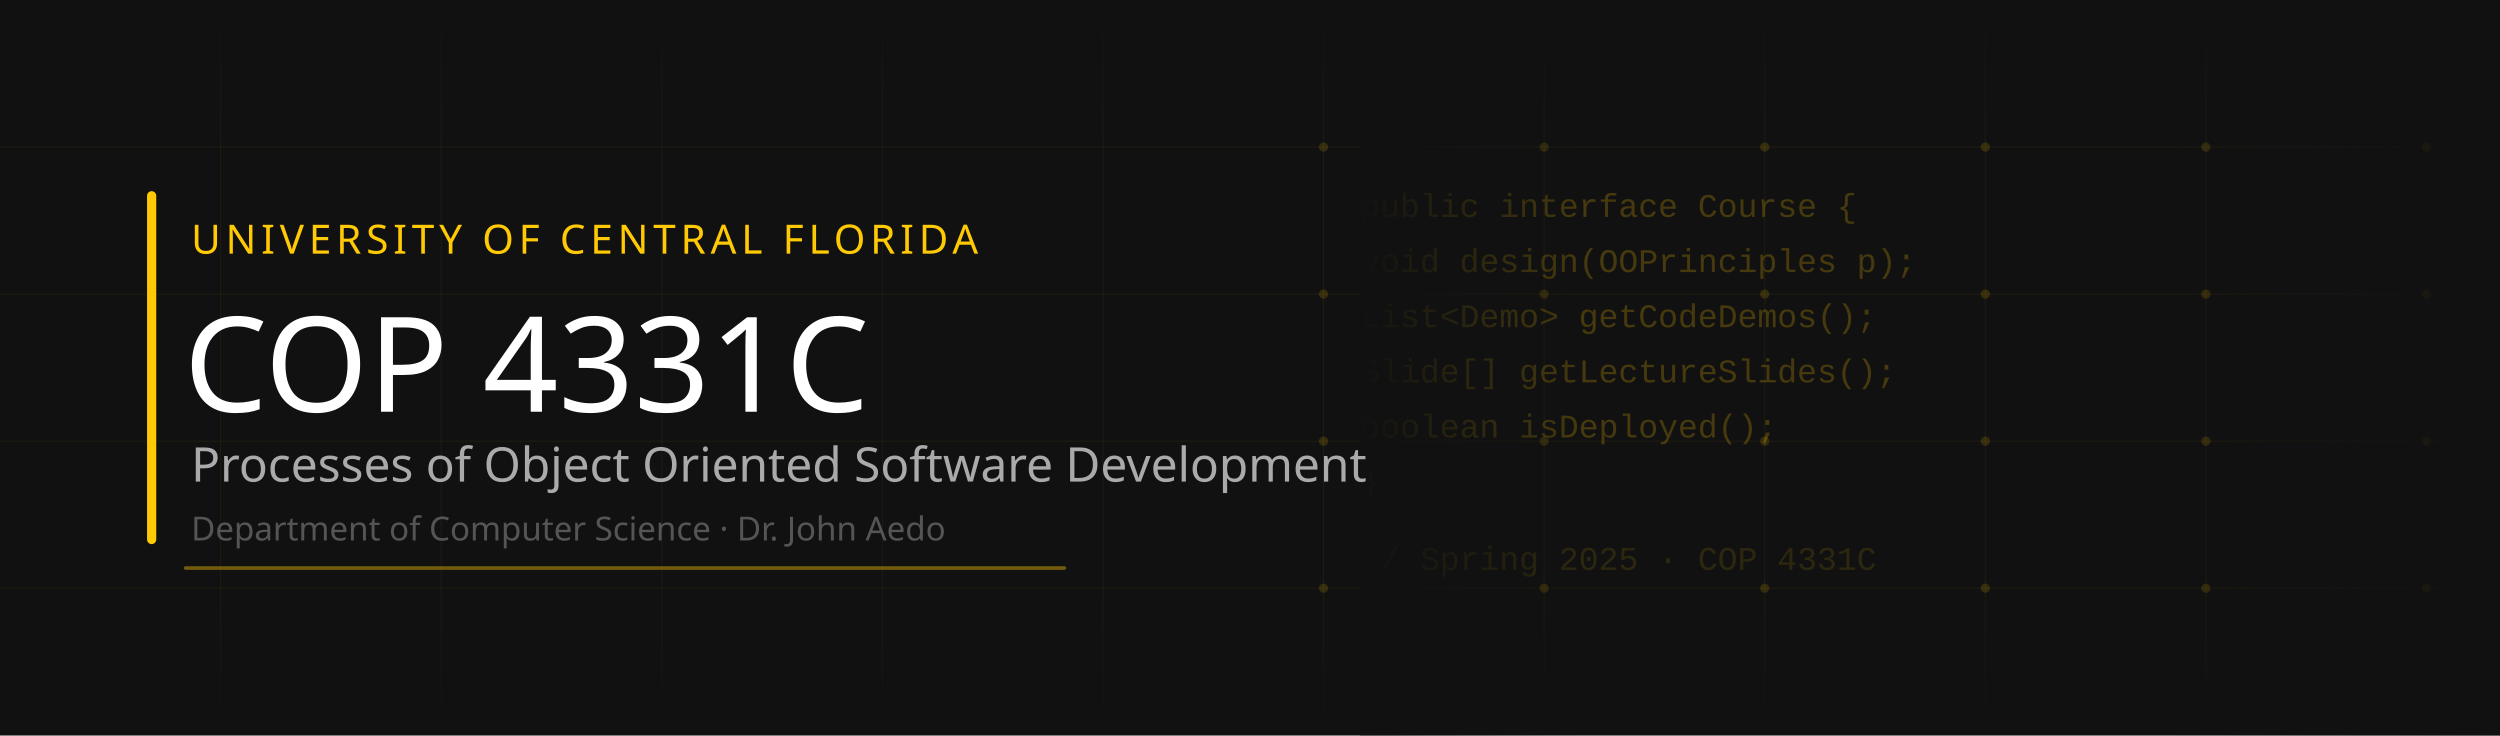
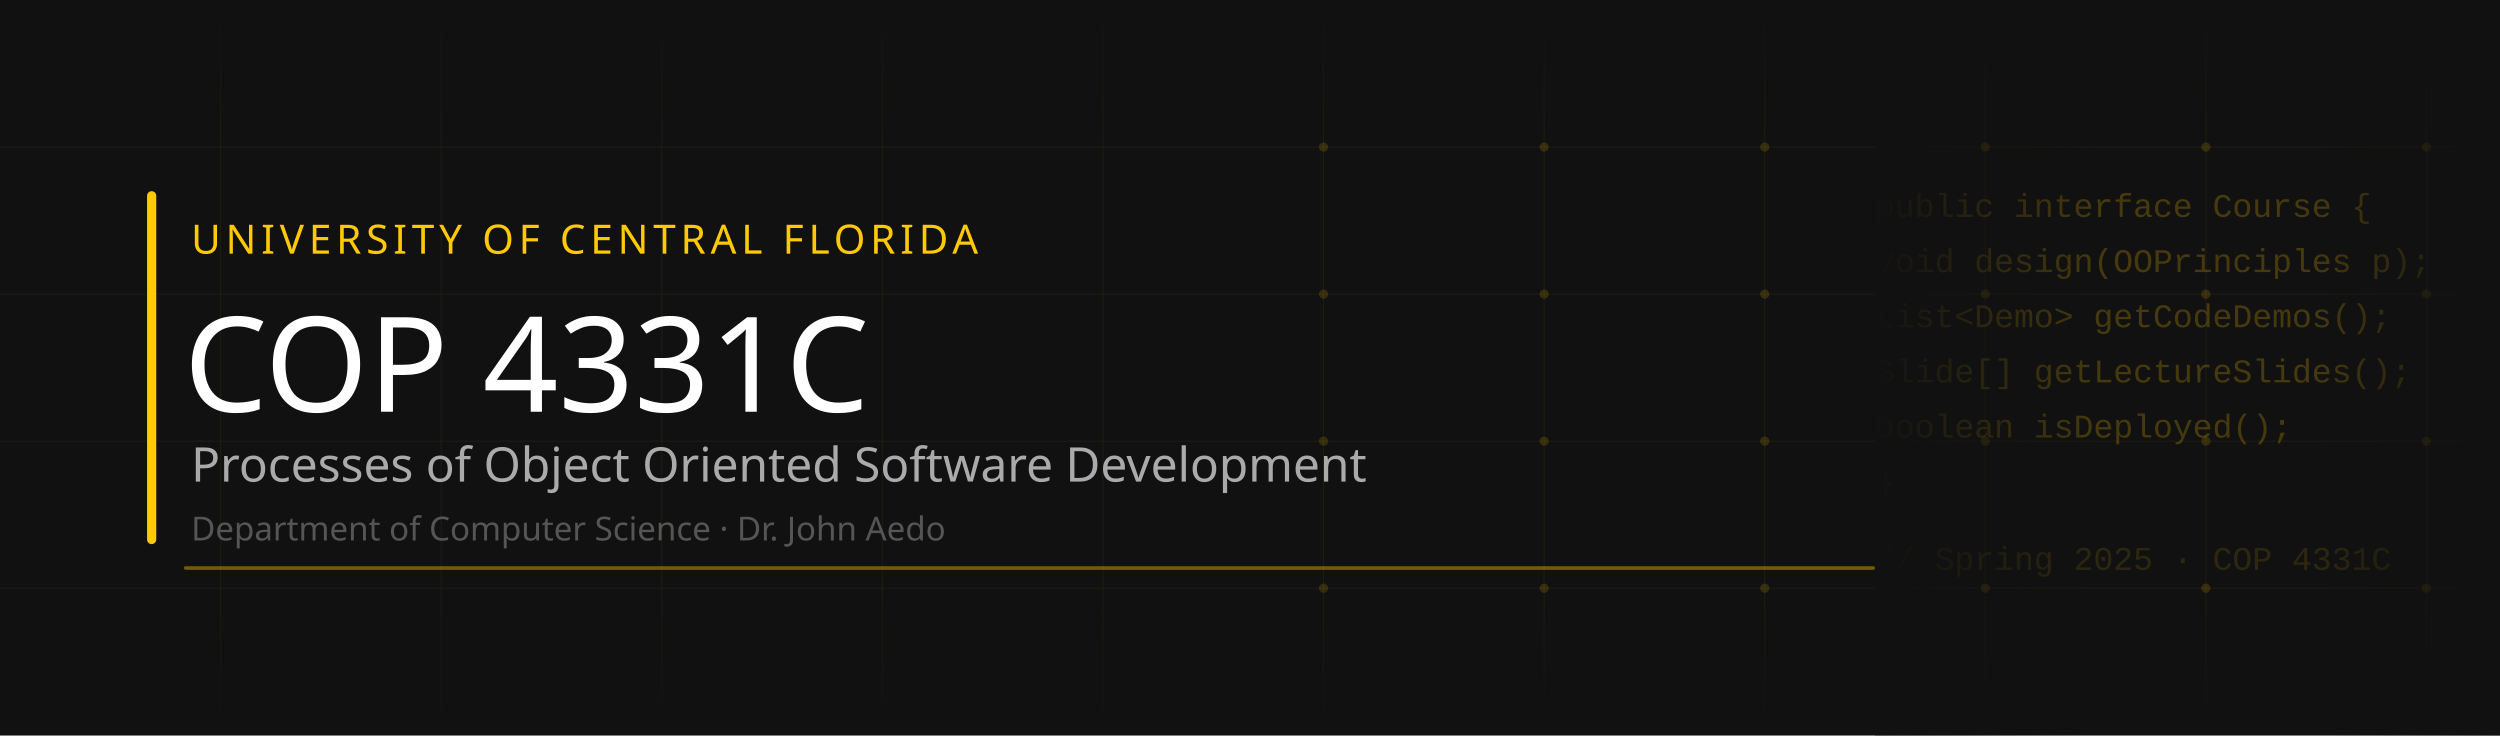
<svg xmlns="http://www.w3.org/2000/svg" width="1360" height="400" viewBox="0 0 1360 400" role="img">
  <defs>
    <linearGradient id="codefade" x1="0" y1="0" x2="1" y2="0">
      <stop offset="0%" stop-color="#111111" stop-opacity="0" />
      <stop offset="100%" stop-color="#111111" stop-opacity="1" />
    </linearGradient>
    <linearGradient id="leftfade" x1="0" y1="0" x2="1" y2="0">
      <stop offset="0%" stop-color="#111111" stop-opacity="1" />
      <stop offset="100%" stop-color="#111111" stop-opacity="0" />
    </linearGradient>
    <linearGradient id="topfade" x1="0" y1="0" x2="0" y2="1">
      <stop offset="0%" stop-color="#111111" stop-opacity="1" />
      <stop offset="100%" stop-color="#111111" stop-opacity="0" />
    </linearGradient>
    <linearGradient id="botfade" x1="0" y1="0" x2="0" y2="1">
      <stop offset="0%" stop-color="#111111" stop-opacity="0" />
      <stop offset="100%" stop-color="#111111" stop-opacity="1" />
    </linearGradient>
  </defs>
  <rect width="1360" height="400" fill="#111111" />
  <line x1="120" y1="0" x2="120" y2="400" stroke="rgba(255,201,4,0.06)" stroke-width="0.5" />
  <line x1="240" y1="0" x2="240" y2="400" stroke="rgba(255,201,4,0.06)" stroke-width="0.5" />
  <line x1="360" y1="0" x2="360" y2="400" stroke="rgba(255,201,4,0.06)" stroke-width="0.5" />
  <line x1="480" y1="0" x2="480" y2="400" stroke="rgba(255,201,4,0.06)" stroke-width="0.5" />
  <line x1="600" y1="0" x2="600" y2="400" stroke="rgba(255,201,4,0.06)" stroke-width="0.5" />
  <line x1="720" y1="0" x2="720" y2="400" stroke="rgba(255,201,4,0.06)" stroke-width="0.5" />
  <line x1="840" y1="0" x2="840" y2="400" stroke="rgba(255,201,4,0.06)" stroke-width="0.5" />
  <line x1="960" y1="0" x2="960" y2="400" stroke="rgba(255,201,4,0.06)" stroke-width="0.5" />
  <line x1="1080" y1="0" x2="1080" y2="400" stroke="rgba(255,201,4,0.06)" stroke-width="0.5" />
  <line x1="1200" y1="0" x2="1200" y2="400" stroke="rgba(255,201,4,0.06)" stroke-width="0.5" />
  <line x1="1320" y1="0" x2="1320" y2="400" stroke="rgba(255,201,4,0.06)" stroke-width="0.5" />
  <line x1="0" y1="80" x2="1360" y2="80" stroke="rgba(255,201,4,0.06)" stroke-width="0.5" />
  <line x1="0" y1="160" x2="1360" y2="160" stroke="rgba(255,201,4,0.06)" stroke-width="0.5" />
  <line x1="0" y1="240" x2="1360" y2="240" stroke="rgba(255,201,4,0.06)" stroke-width="0.5" />
  <line x1="0" y1="320" x2="1360" y2="320" stroke="rgba(255,201,4,0.06)" stroke-width="0.5" />
  <circle cx="720" cy="80" r="2.5" fill="rgba(255,201,4,0.15)" />
  <circle cx="840" cy="80" r="2.5" fill="rgba(255,201,4,0.15)" />
  <circle cx="960" cy="80" r="2.5" fill="rgba(255,201,4,0.15)" />
  <circle cx="1080" cy="80" r="2.5" fill="rgba(255,201,4,0.15)" />
  <circle cx="1200" cy="80" r="2.5" fill="rgba(255,201,4,0.15)" />
  <circle cx="1320" cy="80" r="2.5" fill="rgba(255,201,4,0.15)" />
  <circle cx="720" cy="160" r="2.5" fill="rgba(255,201,4,0.15)" />
  <circle cx="840" cy="160" r="2.5" fill="rgba(255,201,4,0.15)" />
  <circle cx="960" cy="160" r="2.5" fill="rgba(255,201,4,0.15)" />
  <circle cx="1080" cy="160" r="2.5" fill="rgba(255,201,4,0.15)" />
  <circle cx="1200" cy="160" r="2.5" fill="rgba(255,201,4,0.15)" />
  <circle cx="1320" cy="160" r="2.5" fill="rgba(255,201,4,0.15)" />
  <circle cx="720" cy="240" r="2.5" fill="rgba(255,201,4,0.15)" />
  <circle cx="840" cy="240" r="2.5" fill="rgba(255,201,4,0.15)" />
  <circle cx="960" cy="240" r="2.5" fill="rgba(255,201,4,0.15)" />
  <circle cx="1080" cy="240" r="2.5" fill="rgba(255,201,4,0.15)" />
  <circle cx="1200" cy="240" r="2.5" fill="rgba(255,201,4,0.15)" />
  <circle cx="1320" cy="240" r="2.5" fill="rgba(255,201,4,0.15)" />
  <circle cx="720" cy="320" r="2.5" fill="rgba(255,201,4,0.15)" />
  <circle cx="840" cy="320" r="2.5" fill="rgba(255,201,4,0.15)" />
  <circle cx="960" cy="320" r="2.5" fill="rgba(255,201,4,0.15)" />
  <circle cx="1080" cy="320" r="2.5" fill="rgba(255,201,4,0.15)" />
  <circle cx="1200" cy="320" r="2.5" fill="rgba(255,201,4,0.15)" />
  <circle cx="1320" cy="320" r="2.5" fill="rgba(255,201,4,0.15)" />
-   <text font-family="'Ubuntu Mono', 'Courier New', monospace" font-size="18" fill="rgba(255,201,4,0.22)" x="740" y="118">public interface Course {</text>
-   <text font-family="'Ubuntu Mono', 'Courier New', monospace" font-size="18" fill="rgba(255,201,4,0.22)" x="740" y="148">    void design(OOPrinciples p);</text>
-   <text font-family="'Ubuntu Mono', 'Courier New', monospace" font-size="18" fill="rgba(255,201,4,0.22)" x="740" y="178">    List&lt;Demo&gt; getCodeDemos();</text>
-   <text font-family="'Ubuntu Mono', 'Courier New', monospace" font-size="18" fill="rgba(255,201,4,0.22)" x="740" y="208">    Slide[] getLectureSlides();</text>
-   <text font-family="'Ubuntu Mono', 'Courier New', monospace" font-size="18" fill="rgba(255,201,4,0.22)" x="740" y="238">    boolean isDeployed();</text>
-   <text font-family="'Ubuntu Mono', 'Courier New', monospace" font-size="18" fill="rgba(255,201,4,0.22)" x="740" y="268">}</text>
-   <text font-family="'Ubuntu Mono', 'Courier New', monospace" font-size="18" fill="rgba(255,201,4,0.12)" x="740" y="310">// Spring 2025 · COP 4331C</text>
-   <rect x="1180" y="0" width="180" height="400" fill="url(#codefade)" />
-   <rect x="740" y="0" width="120" height="400" fill="url(#leftfade)" />
+   <text font-family="'Ubuntu Mono', 'Courier New', monospace" font-size="18" fill="rgba(255,201,4,0.22)" x="1020" y="118">public interface Course {</text>
+   <text font-family="'Ubuntu Mono', 'Courier New', monospace" font-size="18" fill="rgba(255,201,4,0.22)" x="1020" y="148">    void design(OOPrinciples p);</text>
+   <text font-family="'Ubuntu Mono', 'Courier New', monospace" font-size="18" fill="rgba(255,201,4,0.22)" x="1020" y="178">    List&lt;Demo&gt; getCodeDemos();</text>
+   <text font-family="'Ubuntu Mono', 'Courier New', monospace" font-size="18" fill="rgba(255,201,4,0.22)" x="1020" y="208">    Slide[] getLectureSlides();</text>
+   <text font-family="'Ubuntu Mono', 'Courier New', monospace" font-size="18" fill="rgba(255,201,4,0.22)" x="1020" y="238">    boolean isDeployed();</text>
+   <text font-family="'Ubuntu Mono', 'Courier New', monospace" font-size="18" fill="rgba(255,201,4,0.22)" x="1020" y="268">}</text>
+   <text font-family="'Ubuntu Mono', 'Courier New', monospace" font-size="18" fill="rgba(255,201,4,0.12)" x="1020" y="310">// Spring 2025 · COP 4331C</text>
+   <rect x="1260" y="0" width="100" height="400" fill="url(#codefade)" />
+   <rect x="1020" y="0" width="120" height="400" fill="url(#leftfade)" />
  <rect x="0" y="0" width="1360" height="80" fill="url(#topfade)" />
  <rect x="0" y="320" width="1360" height="80" fill="url(#botfade)" />
  <rect x="80" y="104" width="5" height="192" rx="2.5" fill="#ffc904" />
  <text font-family="'Karla', sans-serif" font-size="22" font-weight="500" letter-spacing="0.12em" fill="#ffc904" x="104" y="138">UNIVERSITY OF CENTRAL FLORIDA</text>
  <text font-family="'Karla', sans-serif" font-size="72" font-weight="500" fill="#ffffff" x="100" y="224">COP 4331C</text>
  <text font-family="'Karla', sans-serif" font-size="26" font-weight="400" fill="#aaaaaa" x="104" y="262">Processes of Object Oriented Software Development</text>
  <text font-family="'Karla', sans-serif" font-size="18" font-weight="400" fill="#555555" x="104" y="294">Department of Computer Science · Dr. John Aedo</text>
-   <rect x="100" y="308" width="480" height="2" rx="1" fill="#ffc904" opacity="0.4" />
+   <rect x="100" y="308" width="920" height="2" rx="1" fill="#ffc904" opacity="0.4" />
</svg>
